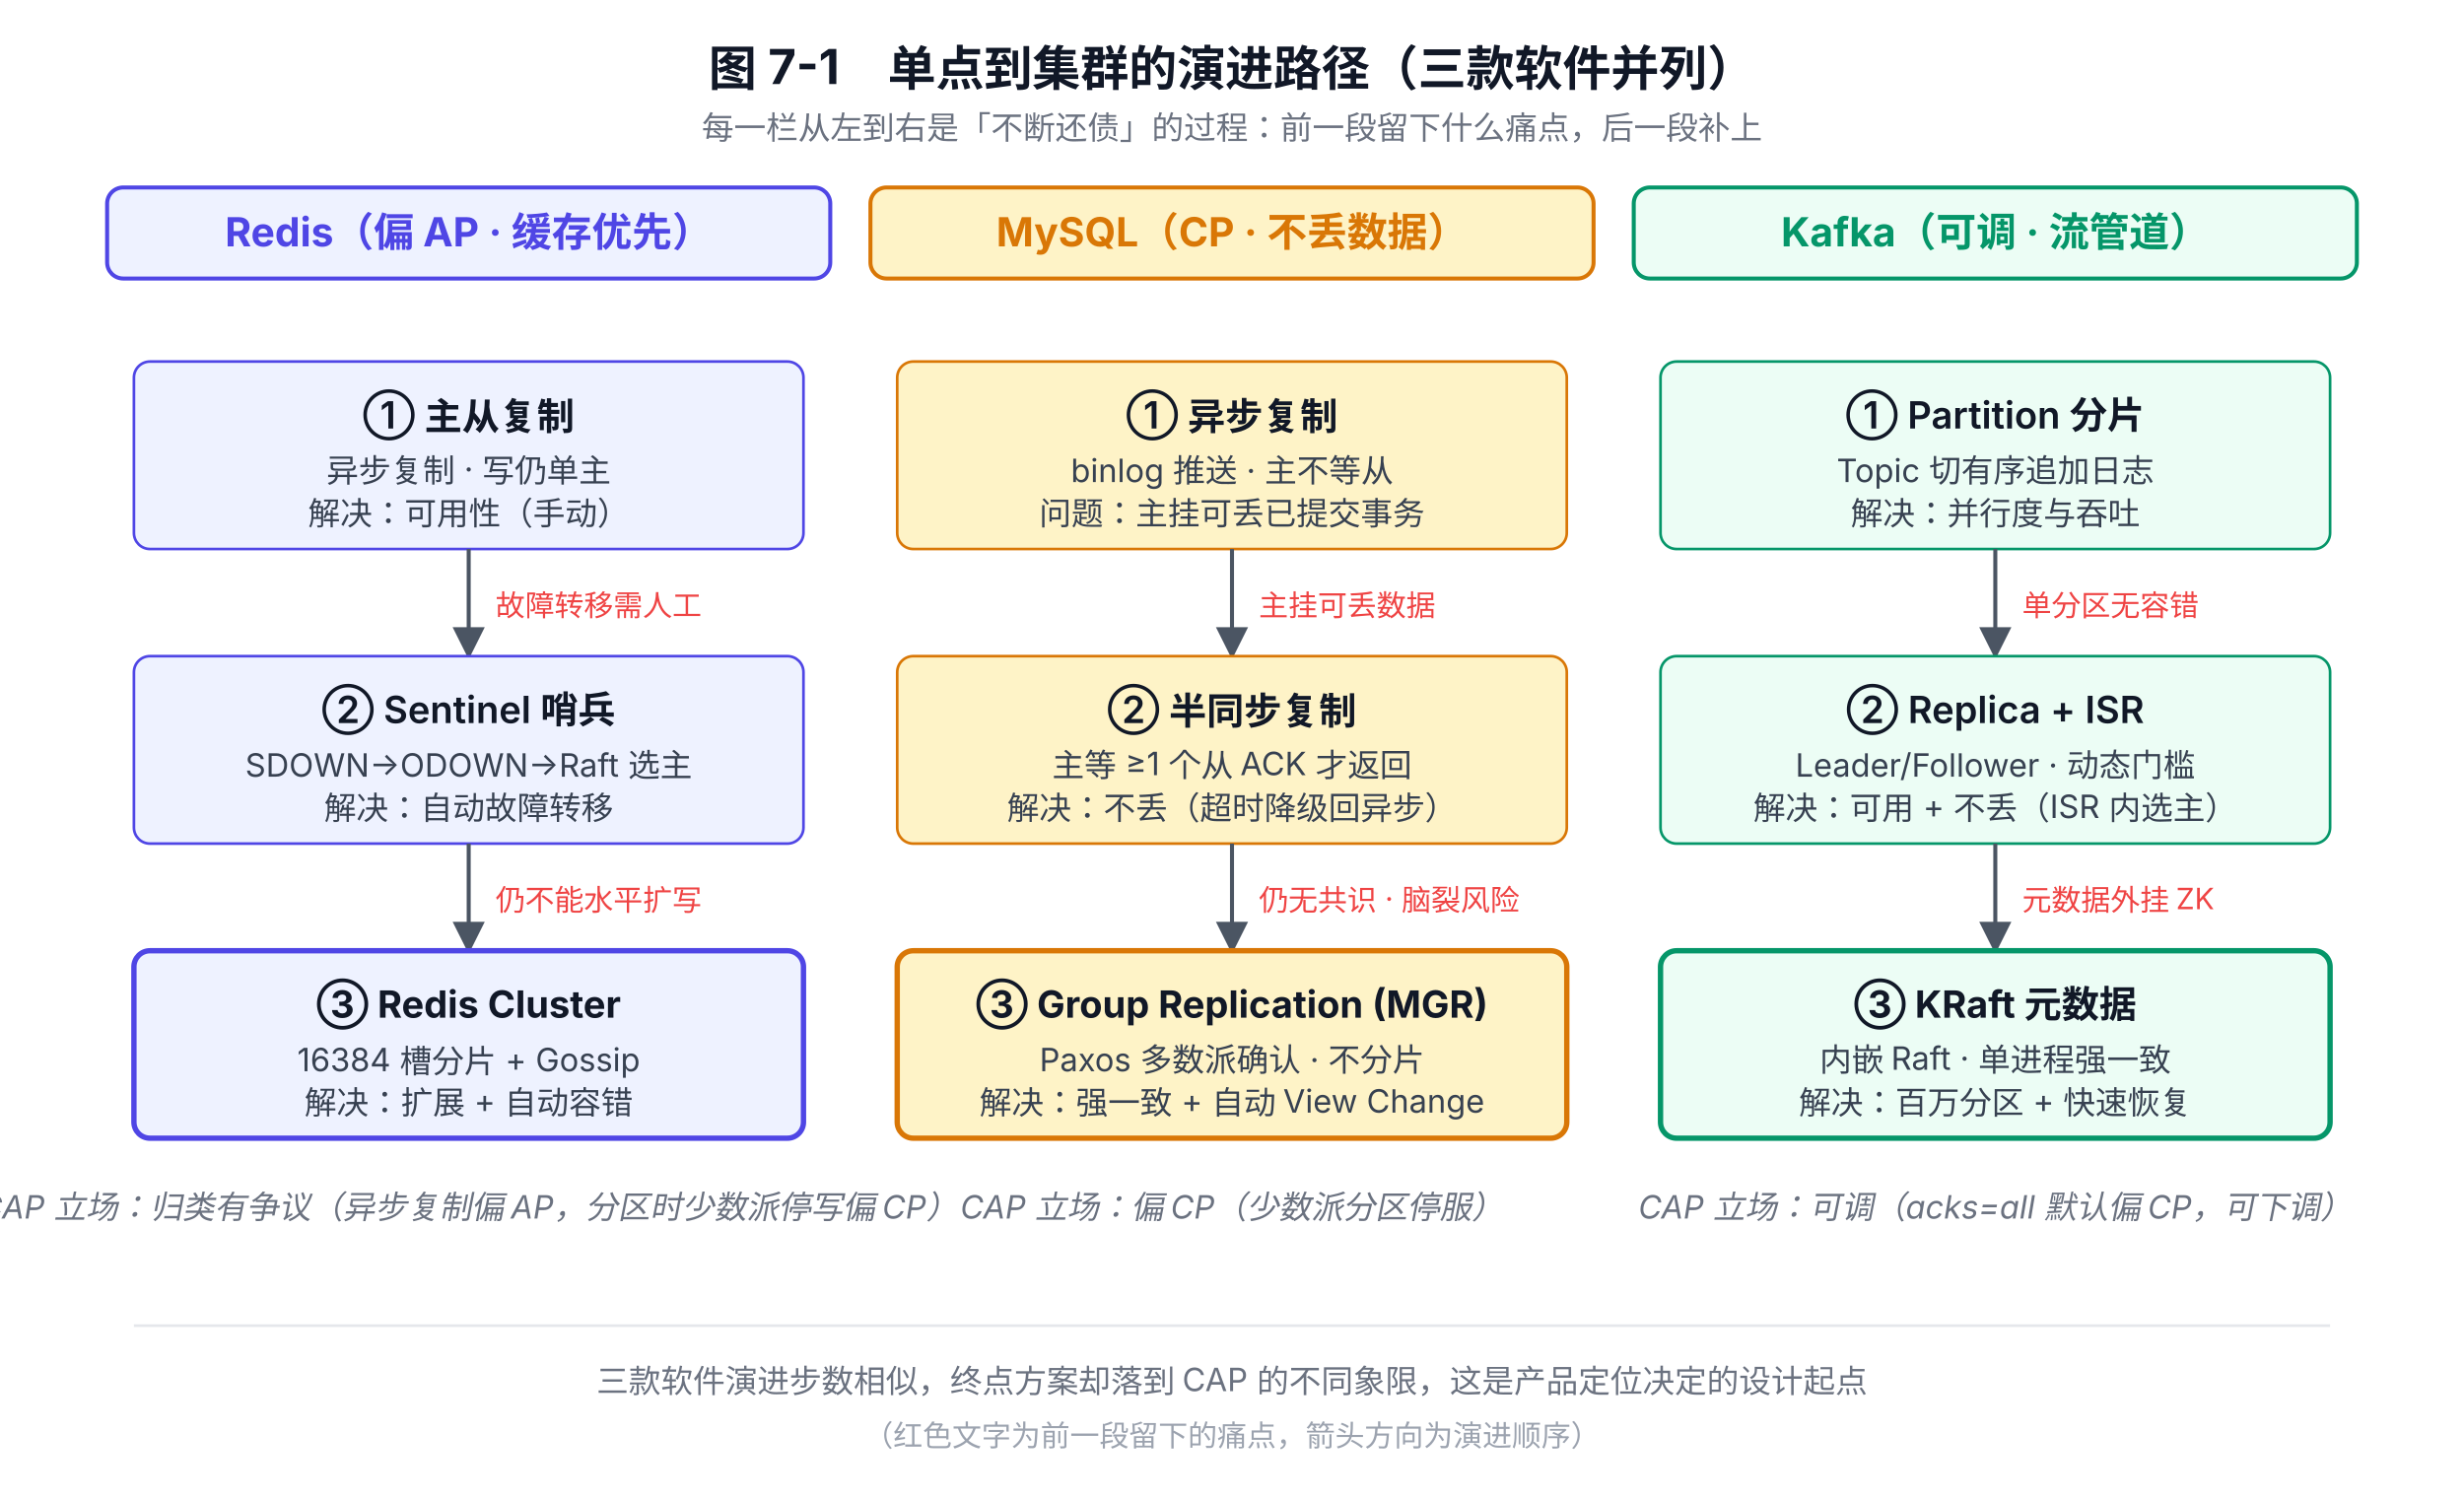
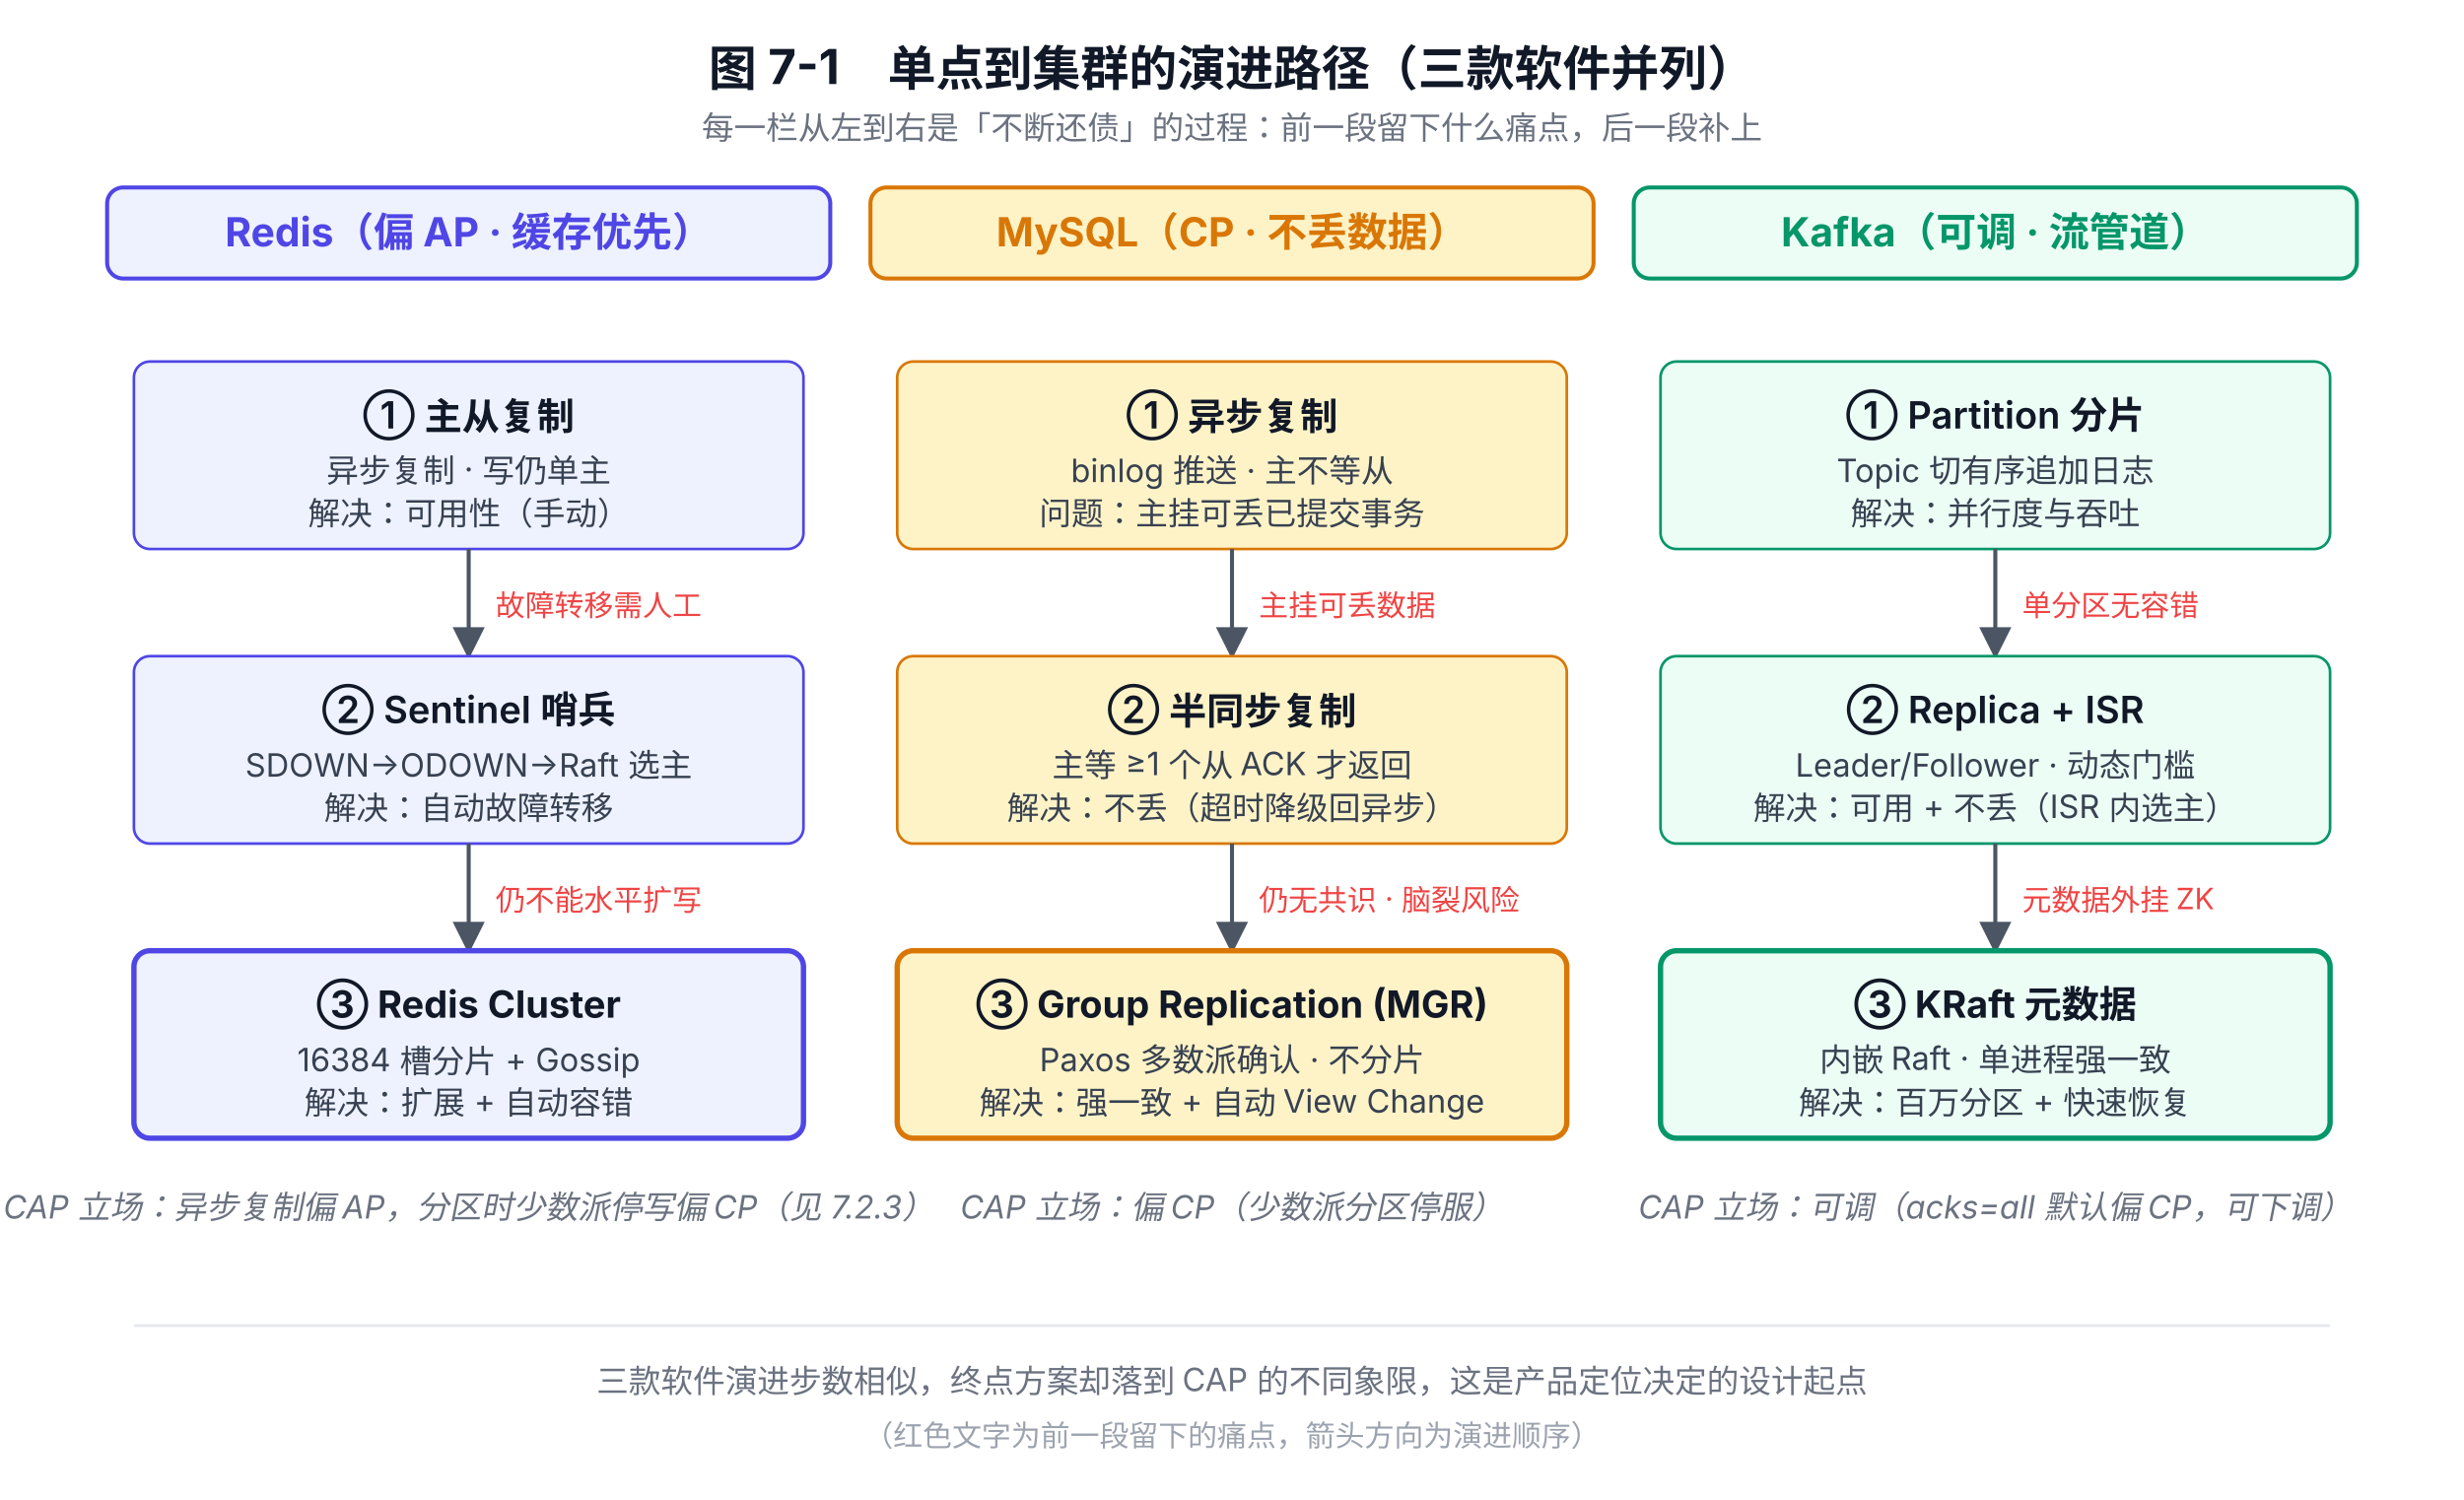
<svg xmlns="http://www.w3.org/2000/svg" viewBox="0 0 920 560" font-family="system-ui, -apple-system, 'PingFang SC', 'Microsoft YaHei', sans-serif">
  <defs>
    <marker id="arrow-gray" viewBox="0 0 10 10" refX="9" refY="5" markerWidth="8" markerHeight="8" orient="auto-start-reverse">
      <path d="M0,0 L10,5 L0,10 z" fill="#4B5563" />
    </marker>
    <marker id="arrow-red" viewBox="0 0 10 10" refX="9" refY="5" markerWidth="8" markerHeight="8" orient="auto-start-reverse">
      <path d="M0,0 L10,5 L0,10 z" fill="#EF4444" />
    </marker>
  </defs>
  <text x="460" y="32" text-anchor="middle" font-size="18" font-weight="700" fill="#111827">图 7-1　单点到集群的演进路径（三款软件并列）</text>
  <text x="460" y="52" text-anchor="middle" font-size="12" fill="#6B7280">每一栏从左到右是「不断还债」的过程：前一段留下什么痛点，后一段补上</text>
  <rect x="40" y="70" width="270" height="34" rx="6" fill="#EEF2FF" stroke="#4F46E5" stroke-width="1.5" />
  <text x="175" y="92" text-anchor="middle" font-size="15" font-weight="700" fill="#4F46E5">Redis（偏 AP · 缓存优先）</text>
  <rect x="325" y="70" width="270" height="34" rx="6" fill="#FEF3C7" stroke="#D97706" stroke-width="1.5" />
  <text x="460" y="92" text-anchor="middle" font-size="15" font-weight="700" fill="#D97706">MySQL（CP · 不丢数据）</text>
  <rect x="610" y="70" width="270" height="34" rx="6" fill="#ECFDF5" stroke="#059669" stroke-width="1.5" />
  <text x="745" y="92" text-anchor="middle" font-size="15" font-weight="700" fill="#059669">Kafka（可调 · 流管道）</text>
  <rect x="50" y="135" width="250" height="70" rx="6" fill="#EEF2FF" stroke="#4F46E5" />
  <text x="175" y="160" text-anchor="middle" font-size="14" font-weight="600" fill="#111827">① 主从复制</text>
  <text x="175" y="180" text-anchor="middle" font-size="12" fill="#374151">异步复制 · 写仍单主</text>
  <text x="175" y="196" text-anchor="middle" font-size="12" fill="#374151">解决：可用性（手动）</text>
  <line x1="175" y1="205" x2="175" y2="245" stroke="#4B5563" stroke-width="1.5" marker-end="url(#arrow-gray)" />
  <text x="185" y="230" font-size="11" fill="#EF4444">故障转移需人工</text>
  <rect x="50" y="245" width="250" height="70" rx="6" fill="#EEF2FF" stroke="#4F46E5" />
  <text x="175" y="270" text-anchor="middle" font-size="14" font-weight="600" fill="#111827">② Sentinel 哨兵</text>
  <text x="175" y="290" text-anchor="middle" font-size="12" fill="#374151">SDOWN→ODOWN→Raft 选主</text>
  <text x="175" y="306" text-anchor="middle" font-size="12" fill="#374151">解决：自动故障转移</text>
  <line x1="175" y1="315" x2="175" y2="355" stroke="#4B5563" stroke-width="1.5" marker-end="url(#arrow-gray)" />
  <text x="185" y="340" font-size="11" fill="#EF4444">仍不能水平扩写</text>
  <rect x="50" y="355" width="250" height="70" rx="6" fill="#EEF2FF" stroke="#4F46E5" stroke-width="2" />
  <text x="175" y="380" text-anchor="middle" font-size="14" font-weight="700" fill="#111827">③ Redis Cluster</text>
  <text x="175" y="400" text-anchor="middle" font-size="12" fill="#374151">16384 槽分片 + Gossip</text>
  <text x="175" y="416" text-anchor="middle" font-size="12" fill="#374151">解决：扩展 + 自动容错</text>
-   <text x="175" y="455" text-anchor="middle" font-size="12" font-style="italic" fill="#6B7280">CAP 立场：归类有争议（异步复制偏 AP，分区时少数派停写偏 CP）</text>
+   <text x="175" y="455" text-anchor="middle" font-size="12" font-style="italic" fill="#6B7280">CAP 立场：异步复制偏 AP，分区时少数派停写偏 CP（见 7.2.3）</text>
  <rect x="335" y="135" width="250" height="70" rx="6" fill="#FEF3C7" stroke="#D97706" />
  <text x="460" y="160" text-anchor="middle" font-size="14" font-weight="600" fill="#111827">① 异步复制</text>
  <text x="460" y="180" text-anchor="middle" font-size="12" fill="#374151">binlog 推送 · 主不等从</text>
  <text x="460" y="196" text-anchor="middle" font-size="12" fill="#374151">问题：主挂可丢已提交事务</text>
  <line x1="460" y1="205" x2="460" y2="245" stroke="#4B5563" stroke-width="1.5" marker-end="url(#arrow-gray)" />
  <text x="470" y="230" font-size="11" fill="#EF4444">主挂可丢数据</text>
  <rect x="335" y="245" width="250" height="70" rx="6" fill="#FEF3C7" stroke="#D97706" />
  <text x="460" y="270" text-anchor="middle" font-size="14" font-weight="600" fill="#111827">② 半同步复制</text>
  <text x="460" y="290" text-anchor="middle" font-size="12" fill="#374151">主等 ≥1 个从 ACK 才返回</text>
  <text x="460" y="306" text-anchor="middle" font-size="12" fill="#374151">解决：不丢（超时降级回异步）</text>
  <line x1="460" y1="315" x2="460" y2="355" stroke="#4B5563" stroke-width="1.5" marker-end="url(#arrow-gray)" />
  <text x="470" y="340" font-size="11" fill="#EF4444">仍无共识 · 脑裂风险</text>
  <rect x="335" y="355" width="250" height="70" rx="6" fill="#FEF3C7" stroke="#D97706" stroke-width="2" />
  <text x="460" y="380" text-anchor="middle" font-size="14" font-weight="700" fill="#111827">③ Group Replication (MGR)</text>
  <text x="460" y="400" text-anchor="middle" font-size="12" fill="#374151">Paxos 多数派确认 · 不分片</text>
  <text x="460" y="416" text-anchor="middle" font-size="12" fill="#374151">解决：强一致 + 自动 View Change</text>
  <text x="460" y="455" text-anchor="middle" font-size="12" font-style="italic" fill="#6B7280">CAP 立场：偏 CP（少数派分区停服）</text>
  <rect x="620" y="135" width="250" height="70" rx="6" fill="#ECFDF5" stroke="#059669" />
  <text x="745" y="160" text-anchor="middle" font-size="14" font-weight="600" fill="#111827">① Partition 分片</text>
  <text x="745" y="180" text-anchor="middle" font-size="12" fill="#374151">Topic 切有序追加日志</text>
  <text x="745" y="196" text-anchor="middle" font-size="12" fill="#374151">解决：并行度与吞吐</text>
  <line x1="745" y1="205" x2="745" y2="245" stroke="#4B5563" stroke-width="1.5" marker-end="url(#arrow-gray)" />
  <text x="755" y="230" font-size="11" fill="#EF4444">单分区无容错</text>
  <rect x="620" y="245" width="250" height="70" rx="6" fill="#ECFDF5" stroke="#059669" />
  <text x="745" y="270" text-anchor="middle" font-size="14" font-weight="600" fill="#111827">② Replica + ISR</text>
  <text x="745" y="290" text-anchor="middle" font-size="12" fill="#374151">Leader/Follower · 动态门槛</text>
  <text x="745" y="306" text-anchor="middle" font-size="12" fill="#374151">解决：可用 + 不丢（ISR 内选主）</text>
  <line x1="745" y1="315" x2="745" y2="355" stroke="#4B5563" stroke-width="1.5" marker-end="url(#arrow-gray)" />
  <text x="755" y="340" font-size="11" fill="#EF4444">元数据外挂 ZK</text>
  <rect x="620" y="355" width="250" height="70" rx="6" fill="#ECFDF5" stroke="#059669" stroke-width="2" />
  <text x="745" y="380" text-anchor="middle" font-size="14" font-weight="700" fill="#111827">③ KRaft 元数据</text>
  <text x="745" y="400" text-anchor="middle" font-size="12" fill="#374151">内嵌 Raft · 单进程强一致</text>
  <text x="745" y="416" text-anchor="middle" font-size="12" fill="#374151">解决：百万分区 + 快速恢复</text>
  <text x="745" y="455" text-anchor="middle" font-size="12" font-style="italic" fill="#6B7280">CAP 立场：可调（acks=all 默认偏 CP，可下调）</text>
  <line x1="50" y1="495" x2="870" y2="495" stroke="#E5E7EB" stroke-width="1" />
  <text x="460" y="520" text-anchor="middle" font-size="12" fill="#6B7280">
    三款软件演进步数相似，终点方案却落到 CAP 的不同象限，这是产品定位决定的设计起点
  </text>
  <text x="460" y="540" text-anchor="middle" font-size="11" fill="#9CA3AF">（红色文字为前一段留下的痛点，箭头方向为演进顺序）</text>
</svg>
